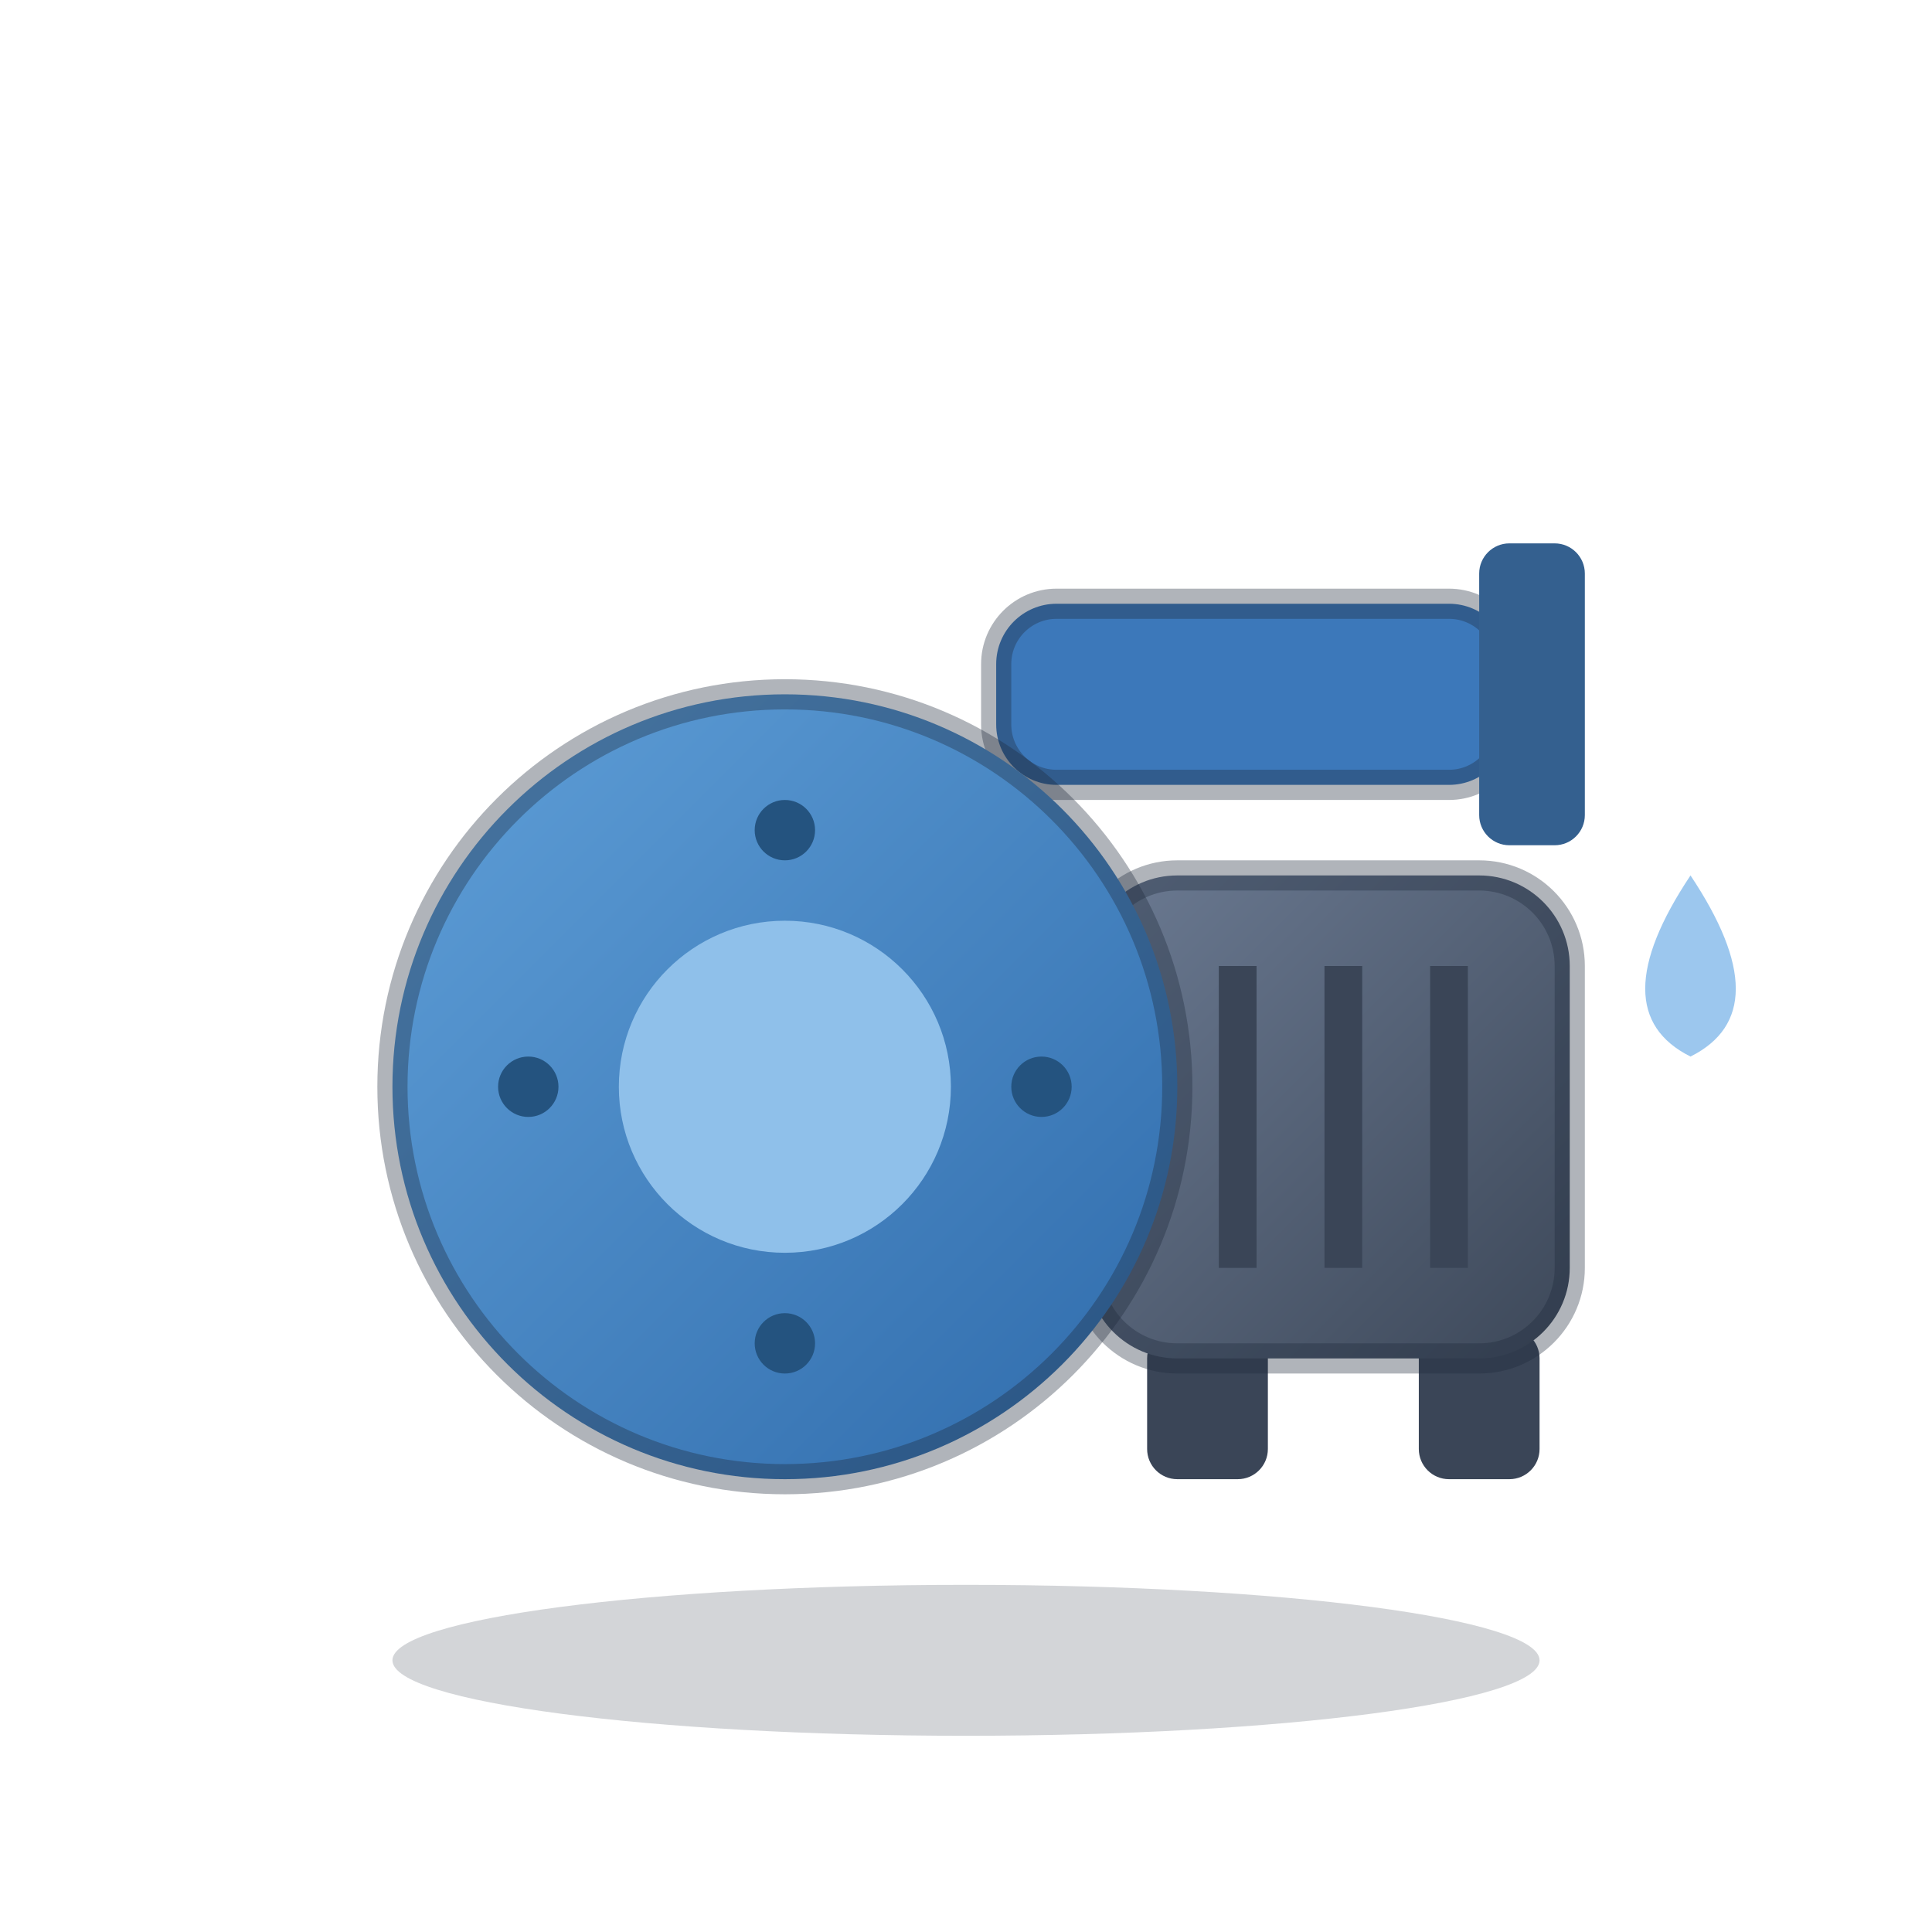
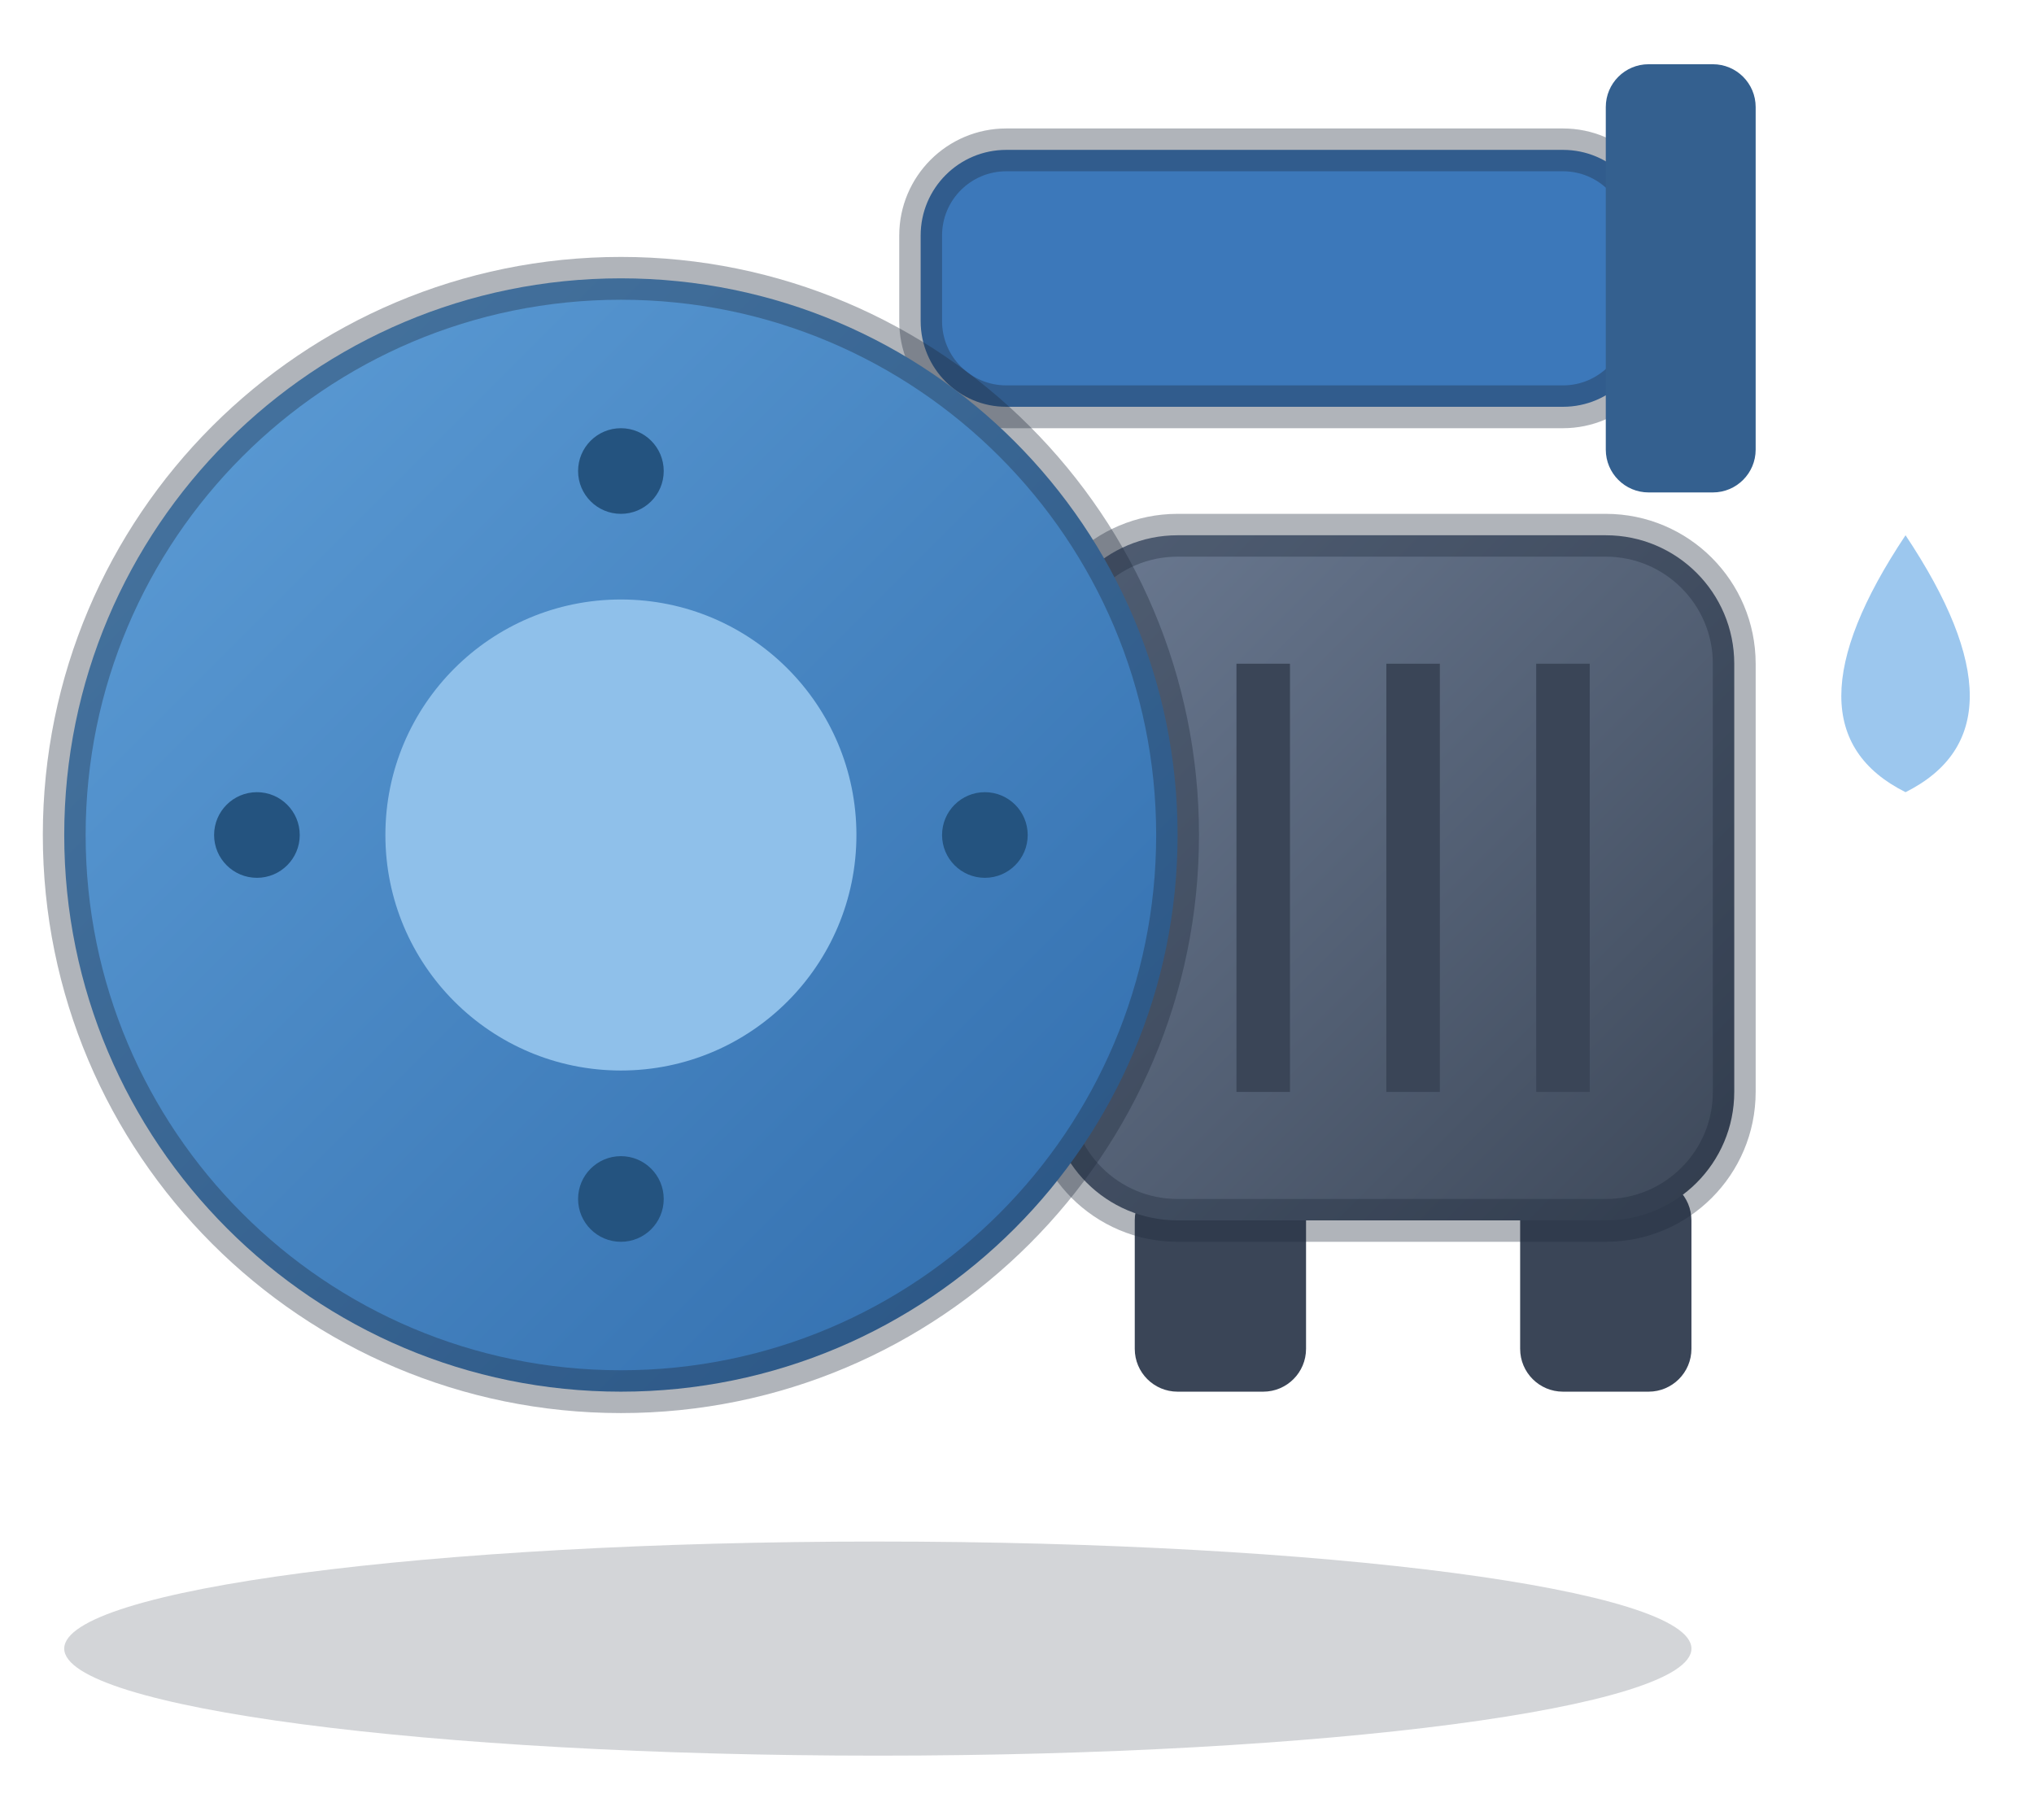
- <svg xmlns="http://www.w3.org/2000/svg" viewBox="0 0 128 128">
+ <svg xmlns="http://www.w3.org/2000/svg" viewBox="23 33 95 85">
  <defs>
    <linearGradient id="wp_body" x1="0" y1="0" x2="1" y2="1">
      <stop offset="0" stop-color="#5f9fd8" />
      <stop offset="1" stop-color="#2f6bab" />
    </linearGradient>
    <linearGradient id="wp_motor" x1="0" y1="0" x2="1" y2="1">
      <stop offset="0" stop-color="#6b7a92" />
      <stop offset="1" stop-color="#3d4859" />
    </linearGradient>
  </defs>
  <ellipse cx="64" cy="110" rx="38" ry="5" fill="rgba(15, 23, 42, 0.18)" />
  <rect x="76" y="88" width="8" height="10" rx="2" fill="#3a4557" />
  <rect x="94" y="88" width="8" height="10" rx="2" fill="#3a4557" />
  <rect x="72" y="58" width="32" height="32" rx="6" fill="url(#wp_motor)" stroke="rgba(30, 41, 59, 0.35)" stroke-width="2" stroke-linejoin="round" />
  <line x1="82" y1="64" x2="82" y2="84" stroke="#3a4557" stroke-width="2.5" />
  <line x1="89" y1="64" x2="89" y2="84" stroke="#3a4557" stroke-width="2.5" />
  <line x1="96" y1="64" x2="96" y2="84" stroke="#3a4557" stroke-width="2.5" />
  <rect x="66" y="40" width="34" height="12" rx="4" fill="#3c78ba" stroke="rgba(30, 41, 59, 0.35)" stroke-width="2" stroke-linejoin="round" />
  <rect x="98" y="36" width="7" height="20" rx="2" fill="#34608f" />
  <circle cx="52" cy="72" r="26" fill="url(#wp_body)" stroke="rgba(30, 41, 59, 0.35)" stroke-width="2" />
  <circle cx="52" cy="72" r="11" fill="#8fc0ea" />
  <circle cx="52" cy="55" r="2" fill="#24537f" />
  <circle cx="35" cy="72" r="2" fill="#24537f" />
  <circle cx="52" cy="89" r="2" fill="#24537f" />
  <circle cx="69" cy="72" r="2" fill="#24537f" />
  <path d="M112 58 C 108 64, 108 68, 112 70 C 116 68, 116 64, 112 58 Z" fill="#9cc7ee" />
</svg>
